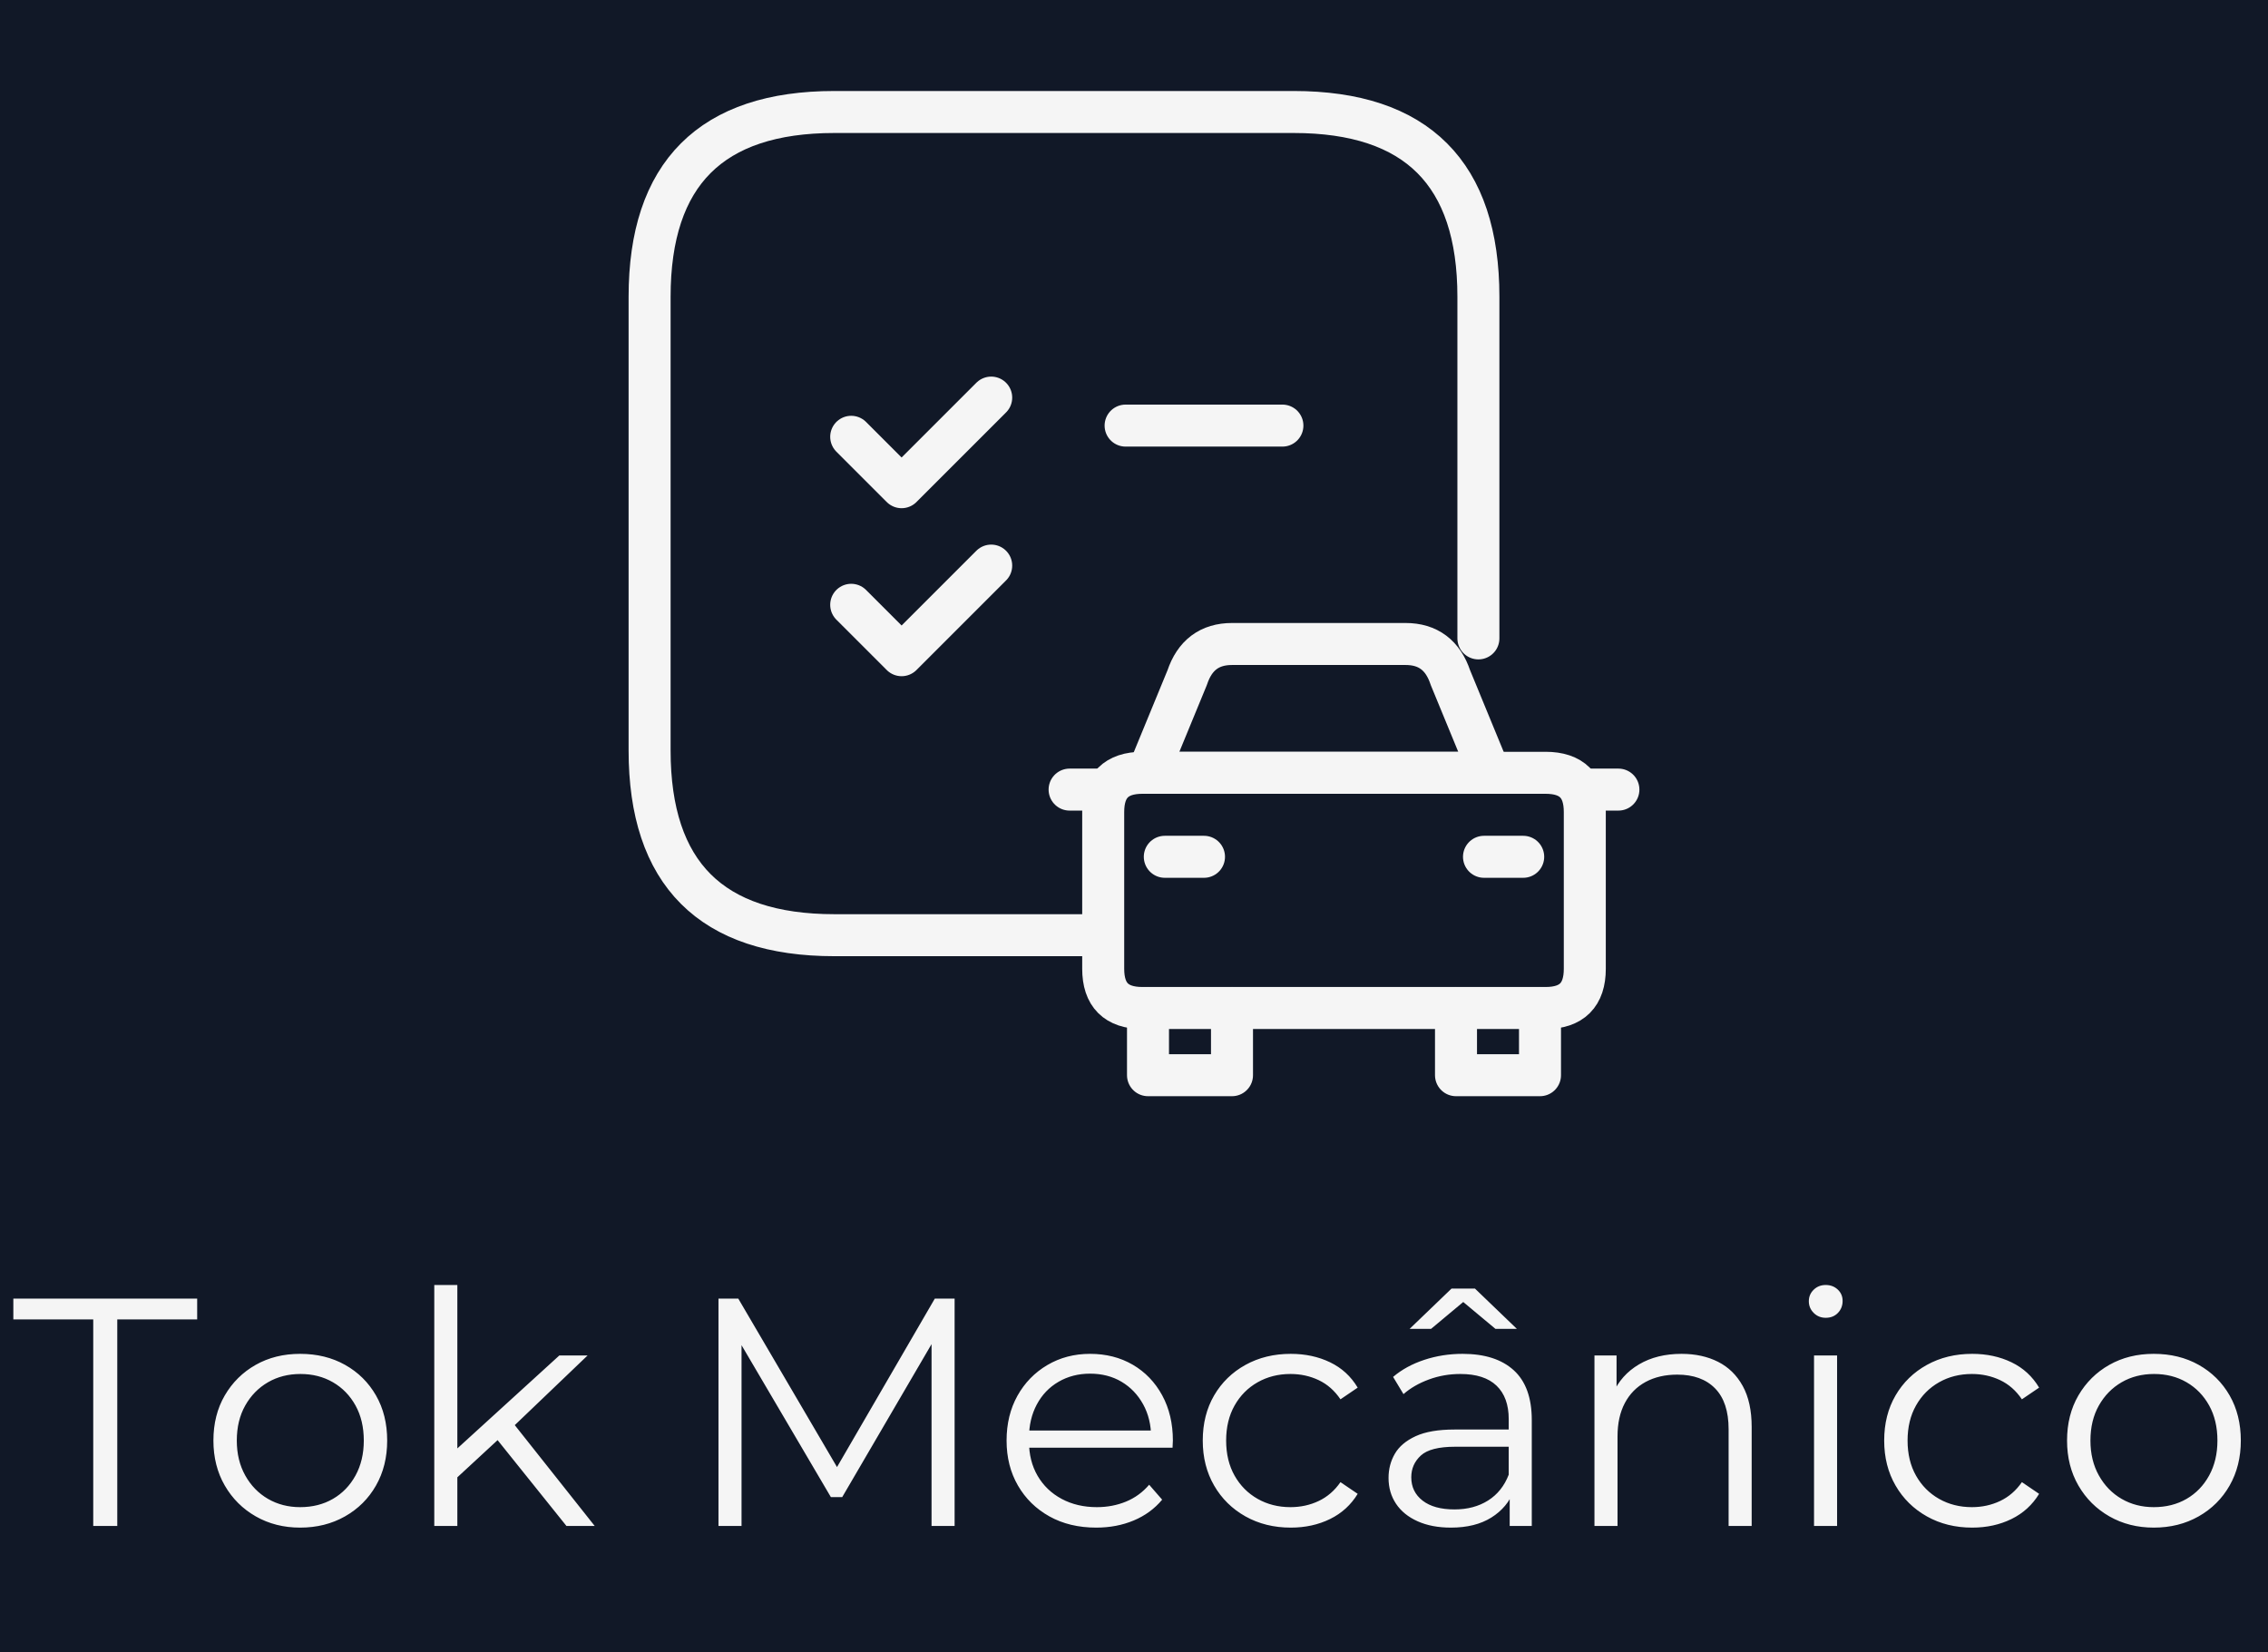
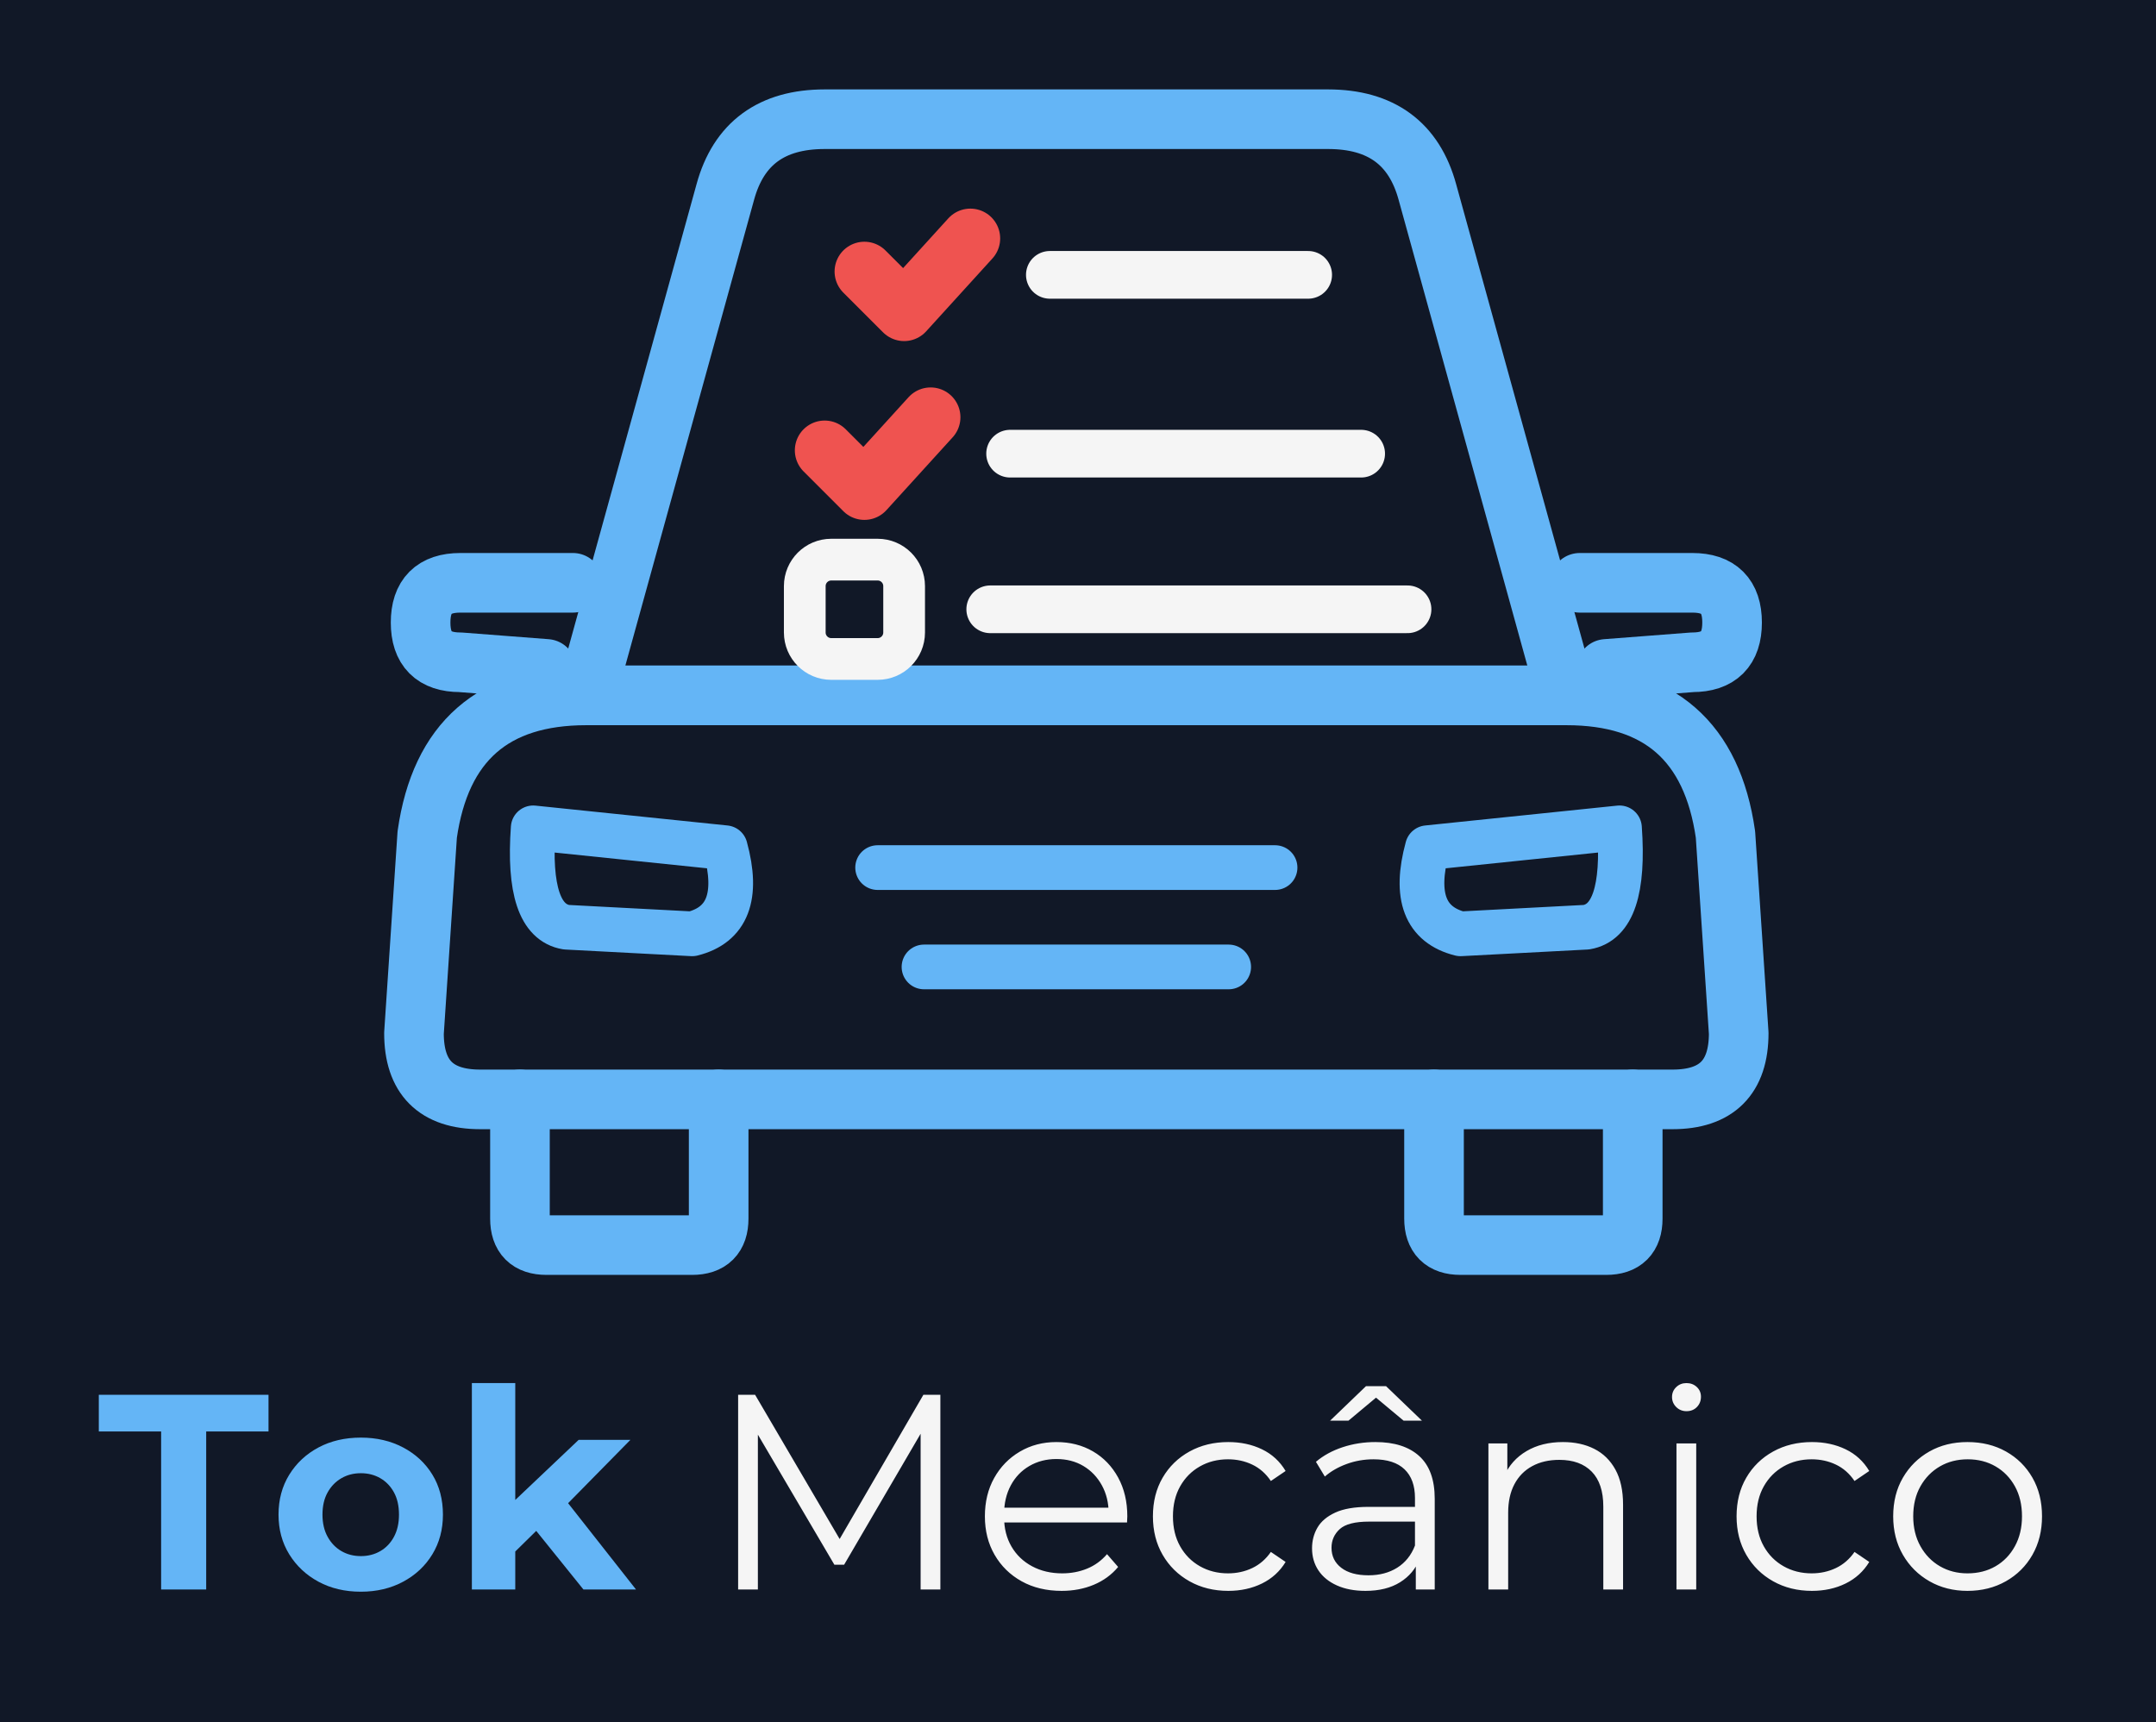
- <svg xmlns="http://www.w3.org/2000/svg" viewBox="-140 0 810 590">
+ <svg xmlns="http://www.w3.org/2000/svg" viewBox="-69 60 651 520">
  <rect x="-2000" y="-2000" width="6000" height="6000" fill="#111827" />
-   <g fill="none" stroke="#F5F5F5" stroke-width="15" stroke-linecap="round" stroke-linejoin="round">
-     <path d="M 253 334 L 158 334 Q 92 334 92 268 L 92 106 Q 92 40 158 40 L 322 40 Q 388 40 388 106 L 388 228" />
-     <path d="M 164 156 L 182 174 L 214 142" />
-     <path d="M 262 152 L 318 152" />
-     <path d="M 164 216 L 182 234 L 214 202" />
-     <path d="M 300 230 L 362 230 Q 374 230 378 242 L 392 276 L 270 276 L 284 242 Q 288 230 300 230 Z" fill="#111827" />
-     <path d="M 268 276 L 412 276 Q 426 276 426 290 L 426 346 Q 426 360 412 360 L 268 360 Q 254 360 254 346 L 254 290 Q 254 276 268 276 Z" fill="#111827" />
-     <path d="M 254 282 L 242 282 M 426 282 L 438 282" />
-     <path d="M 270 360 L 270 384 L 300 384 L 300 360" />
-     <path d="M 380 360 L 380 384 L 410 384 L 410 360" />
-     <path d="M 276 306 L 290 306 M 390 306 L 404 306" />
+   <g fill="none" stroke="#64B5F6" stroke-width="18" stroke-linecap="round" stroke-linejoin="round">
+     <path d="M 150 118 Q 156 96 180 96 L 332 96 Q 356 96 362 118 L 404 270 L 108 270 Z" />
+     <path d="M 104 236 L 70 236 Q 58 236 58 248 Q 58 260 70 260 L 96 262" />
+     <path d="M 408 236 L 442 236 Q 454 236 454 248 Q 454 260 442 260 L 416 262" />
+     <path d="M 108 270 L 404 270 Q 446 270 452 312 L 456 372 Q 456 392 436 392 L 76 392 Q 56 392 56 372 L 60 312 Q 66 270 108 270 Z" />
+     <path d="M 92 310 L 150 316 Q 156 338 140 342 L 102 340 Q 90 338 92 310 Z" stroke-width="13.5" />
+     <path d="M 420 310 L 362 316 Q 356 338 372 342 L 410 340 Q 422 338 420 310 Z" stroke-width="13.5" />
+     <path d="M 196 322 L 316 322 M 210 352 L 302 352" stroke-width="13.5" />
+     <path d="M 88 392 L 88 428 Q 88 436 96 436 L 140 436 Q 148 436 148 428 L 148 392" />
+     <path d="M 364 392 L 364 428 Q 364 436 372 436 L 416 436 Q 424 436 424 428 L 424 392" />
  </g>
-   <path transform="translate(-135.7 545)" d="M29.0 0.0V-73.776H0.464V-81.2H66.12V-73.776H37.584V0.0Z M102.892 0.58Q94.076 0.58 87.058 -3.422Q80.04 -7.424 75.98 -14.442Q71.92 -21.46 71.92 -30.508Q71.92 -39.672 75.98 -46.632Q80.04 -53.592 87.0 -57.536Q93.96 -61.48 102.892 -61.48Q111.94 -61.48 118.958 -57.536Q125.976 -53.592 129.978 -46.632Q133.98 -39.672 133.98 -30.508Q133.98 -21.46 129.978 -14.442Q125.976 -7.424 118.9 -3.422Q111.824 0.58 102.892 0.58ZM102.892 -6.728Q109.504 -6.728 114.608 -9.686Q119.712 -12.644 122.67 -18.038Q125.628 -23.432 125.628 -30.508Q125.628 -37.7 122.67 -43.036Q119.712 -48.372 114.608 -51.33Q109.504 -54.288 103.008 -54.288Q96.512 -54.288 91.408 -51.33Q86.304 -48.372 83.288 -43.036Q80.272 -37.7 80.272 -30.508Q80.272 -23.432 83.288 -18.038Q86.304 -12.644 91.408 -9.686Q96.512 -6.728 102.892 -6.728Z M157.296 -15.776 157.528 -26.332 195.46 -60.9H205.552L178.756 -35.264L174.116 -31.32ZM150.8 0.0V-86.072H159.036V0.0ZM198.012 0.0 172.608 -31.668 177.944 -38.048 208.104 0.0Z  M252.3 0.0V-81.2H259.376L296.496 -17.864H292.784L329.556 -81.2H336.632V0.0H328.396V-68.324H330.368L296.496 -10.324H292.436L258.332 -68.324H260.536V0.0Z M387.208 0.58Q377.696 0.58 370.504 -3.422Q363.312 -7.424 359.252 -14.442Q355.192 -21.46 355.192 -30.508Q355.192 -39.556 359.078 -46.516Q362.964 -53.476 369.75 -57.478Q376.536 -61.48 385.004 -61.48Q393.588 -61.48 400.258 -57.594Q406.928 -53.708 410.756 -46.69Q414.584 -39.672 414.584 -30.508Q414.584 -29.928 414.526 -29.29Q414.468 -28.652 414.468 -27.956H361.456V-34.104H410.06L406.812 -31.668Q406.812 -38.28 403.97 -43.442Q401.128 -48.604 396.256 -51.504Q391.384 -54.404 385.004 -54.404Q378.74 -54.404 373.752 -51.504Q368.764 -48.604 365.98 -43.384Q363.196 -38.164 363.196 -31.436V-30.16Q363.196 -23.2 366.27 -17.922Q369.344 -12.644 374.854 -9.686Q380.364 -6.728 387.44 -6.728Q393.008 -6.728 397.822 -8.7Q402.636 -10.672 406.116 -14.732L410.756 -9.396Q406.696 -4.524 400.606 -1.972Q394.516 0.58 387.208 0.58Z M456.692 0.58Q447.644 0.58 440.51 -3.422Q433.376 -7.424 429.316 -14.442Q425.256 -21.46 425.256 -30.508Q425.256 -39.672 429.316 -46.632Q433.376 -53.592 440.51 -57.536Q447.644 -61.48 456.692 -61.48Q464.464 -61.48 470.728 -58.464Q476.992 -55.448 480.588 -49.416L474.44 -45.24Q471.308 -49.88 466.668 -52.084Q462.028 -54.288 456.576 -54.288Q450.08 -54.288 444.86 -51.33Q439.64 -48.372 436.624 -43.036Q433.608 -37.7 433.608 -30.508Q433.608 -23.316 436.624 -17.98Q439.64 -12.644 444.86 -9.686Q450.08 -6.728 456.576 -6.728Q462.028 -6.728 466.668 -8.932Q471.308 -11.136 474.44 -15.66L480.588 -11.484Q476.992 -5.568 470.728 -2.494Q464.464 0.58 456.692 0.58Z M534.876 0.0V-13.456L534.528 -15.66V-38.164Q534.528 -45.936 530.178 -50.112Q525.828 -54.288 517.244 -54.288Q511.328 -54.288 505.992 -52.316Q500.656 -50.344 496.944 -47.096L493.232 -53.244Q497.872 -57.188 504.368 -59.334Q510.864 -61.48 518.056 -61.48Q529.888 -61.48 536.326 -55.622Q542.764 -49.764 542.764 -37.816V0.0ZM513.88 0.58Q507.036 0.58 501.99 -1.682Q496.944 -3.944 494.276 -7.946Q491.608 -11.948 491.608 -17.168Q491.608 -21.924 493.87 -25.81Q496.132 -29.696 501.294 -32.074Q506.456 -34.452 515.156 -34.452H536.152V-28.304H515.388Q506.572 -28.304 503.15 -25.172Q499.728 -22.04 499.728 -17.4Q499.728 -12.18 503.788 -9.048Q507.848 -5.916 515.156 -5.916Q522.116 -5.916 527.162 -9.106Q532.208 -12.296 534.528 -18.328L536.384 -12.644Q534.064 -6.612 528.322 -3.016Q522.58 0.58 513.88 0.58ZM499.148 -70.412 514.112 -84.796H522.464L537.428 -70.412H529.772L515.04 -82.708H521.536L506.804 -70.412Z M565.152 0.0V-60.9H573.04V-44.196L571.764 -47.328Q574.664 -53.94 581.044 -57.71Q587.424 -61.48 596.24 -61.48Q603.664 -61.48 609.29 -58.638Q614.916 -55.796 618.106 -49.996Q621.296 -44.196 621.296 -35.38V0.0H613.06V-34.568Q613.06 -44.196 608.246 -49.126Q603.432 -54.056 594.732 -54.056Q588.236 -54.056 583.422 -51.446Q578.608 -48.836 575.998 -43.906Q573.388 -38.976 573.388 -32.016V0.0Z M643.568 0.0V-60.9H651.804V0.0ZM647.744 -74.356Q645.192 -74.356 643.452 -76.096Q641.712 -77.836 641.712 -80.272Q641.712 -82.708 643.452 -84.39Q645.192 -86.072 647.744 -86.072Q650.296 -86.072 652.036 -84.448Q653.776 -82.824 653.776 -80.388Q653.776 -77.836 652.094 -76.096Q650.412 -74.356 647.744 -74.356Z M700.06 0.58Q691.012 0.58 683.878 -3.422Q676.744 -7.424 672.684 -14.442Q668.624 -21.46 668.624 -30.508Q668.624 -39.672 672.684 -46.632Q676.744 -53.592 683.878 -57.536Q691.012 -61.48 700.06 -61.48Q707.832 -61.48 714.096 -58.464Q720.36 -55.448 723.956 -49.416L717.808 -45.24Q714.676 -49.88 710.036 -52.084Q705.396 -54.288 699.944 -54.288Q693.448 -54.288 688.228 -51.33Q683.008 -48.372 679.992 -43.036Q676.976 -37.7 676.976 -30.508Q676.976 -23.316 679.992 -17.98Q683.008 -12.644 688.228 -9.686Q693.448 -6.728 699.944 -6.728Q705.396 -6.728 710.036 -8.932Q714.676 -11.136 717.808 -15.66L723.956 -11.484Q720.36 -5.568 714.096 -2.494Q707.832 0.58 700.06 0.58Z M764.904 0.58Q756.088 0.58 749.07 -3.422Q742.052 -7.424 737.992 -14.442Q733.932 -21.46 733.932 -30.508Q733.932 -39.672 737.992 -46.632Q742.052 -53.592 749.012 -57.536Q755.972 -61.48 764.904 -61.48Q773.952 -61.48 780.97 -57.536Q787.988 -53.592 791.99 -46.632Q795.992 -39.672 795.992 -30.508Q795.992 -21.46 791.99 -14.442Q787.988 -7.424 780.912 -3.422Q773.836 0.58 764.904 0.58ZM764.904 -6.728Q771.516 -6.728 776.62 -9.686Q781.724 -12.644 784.682 -18.038Q787.64 -23.432 787.64 -30.508Q787.64 -37.7 784.682 -43.036Q781.724 -48.372 776.62 -51.33Q771.516 -54.288 765.02 -54.288Q758.524 -54.288 753.42 -51.33Q748.316 -48.372 745.3 -43.036Q742.284 -37.7 742.284 -30.508Q742.284 -23.432 745.3 -18.038Q748.316 -12.644 753.42 -9.686Q758.524 -6.728 764.904 -6.728Z" fill="#F5F5F5" />
+   <g transform="translate(8 0)" fill="none" stroke="#F5F5F5" stroke-width="18" stroke-linecap="round" stroke-linejoin="round">
+     <path d="M 184 142 L 196 154 L 216 132" stroke="#EF5350" />
+     <path d="M 240 143 L 318 143" stroke-width="14.4" />
+     <path d="M 172 196 L 184 208 L 204 186" stroke="#EF5350" />
+     <path d="M 228 197 L 334 197" stroke-width="14.4" />
+     <rect x="166" y="229" width="30" height="30" rx="8" stroke-width="12.6" />
+     <path d="M 222 244 L 348 244" stroke-width="14.4" />
+   </g>
+   <path transform="translate(-39.5 540)" d="M19.152 0.0V-47.712H0.336V-58.8H51.576V-47.712H32.76V0.0Z M79.464 0.672Q72.24 0.672 66.654 -2.352Q61.068 -5.376 57.834 -10.626Q54.6 -15.876 54.6 -22.596Q54.6 -29.4 57.834 -34.65Q61.068 -39.9 66.654 -42.882Q72.24 -45.864 79.464 -45.864Q86.604 -45.864 92.232 -42.882Q97.86 -39.9 101.052 -34.692Q104.244 -29.484 104.244 -22.596Q104.244 -15.876 101.052 -10.626Q97.86 -5.376 92.232 -2.352Q86.604 0.672 79.464 0.672ZM79.464 -10.08Q82.74 -10.08 85.344 -11.592Q87.948 -13.104 89.46 -15.918Q90.972 -18.732 90.972 -22.596Q90.972 -26.544 89.46 -29.316Q87.948 -32.088 85.344 -33.6Q82.74 -35.112 79.464 -35.112Q76.188 -35.112 73.584 -33.6Q70.98 -32.088 69.426 -29.316Q67.872 -26.544 67.872 -22.596Q67.872 -18.732 69.426 -15.918Q70.98 -13.104 73.584 -11.592Q76.188 -10.08 79.464 -10.08Z M123.816 -9.24 124.152 -25.2 145.236 -45.192H160.86L140.616 -24.612L133.812 -19.068ZM112.98 0.0V-62.328H126.084V0.0ZM146.664 0.0 131.376 -18.984 139.608 -29.148 162.54 0.0Z" fill="#64B5F6" />
+   <path transform="translate(144.3 540)" d="M9.576 0.0V-58.8H14.7L41.58 -12.936H38.892L65.52 -58.8H70.644V0.0H64.68V-49.476H66.108L41.58 -7.476H38.64L13.944 -49.476H15.54V0.0Z M107.268 0.42Q100.38 0.42 95.172 -2.478Q89.964 -5.376 87.024 -10.458Q84.084 -15.54 84.084 -22.092Q84.084 -28.644 86.898 -33.684Q89.712 -38.724 94.626 -41.622Q99.54 -44.52 105.672 -44.52Q111.888 -44.52 116.718 -41.706Q121.548 -38.892 124.32 -33.81Q127.092 -28.728 127.092 -22.092Q127.092 -21.672 127.05 -21.21Q127.008 -20.748 127.008 -20.244H88.62V-24.696H123.816L121.464 -22.932Q121.464 -27.72 119.406 -31.458Q117.348 -35.196 113.82 -37.296Q110.292 -39.396 105.672 -39.396Q101.136 -39.396 97.524 -37.296Q93.912 -35.196 91.896 -31.416Q89.88 -27.636 89.88 -22.764V-21.84Q89.88 -16.8 92.106 -12.978Q94.332 -9.156 98.322 -7.014Q102.312 -4.872 107.436 -4.872Q111.468 -4.872 114.954 -6.3Q118.44 -7.728 120.96 -10.668L124.32 -6.804Q121.38 -3.276 116.97 -1.428Q112.56 0.42 107.268 0.42Z M157.584 0.42Q151.032 0.42 145.866 -2.478Q140.7 -5.376 137.76 -10.458Q134.82 -15.54 134.82 -22.092Q134.82 -28.728 137.76 -33.768Q140.7 -38.808 145.866 -41.664Q151.032 -44.52 157.584 -44.52Q163.212 -44.52 167.748 -42.336Q172.284 -40.152 174.888 -35.784L170.436 -32.76Q168.168 -36.12 164.808 -37.716Q161.448 -39.312 157.5 -39.312Q152.796 -39.312 149.016 -37.17Q145.236 -35.028 143.052 -31.164Q140.868 -27.3 140.868 -22.092Q140.868 -16.884 143.052 -13.02Q145.236 -9.156 149.016 -7.014Q152.796 -4.872 157.5 -4.872Q161.448 -4.872 164.808 -6.468Q168.168 -8.064 170.436 -11.34L174.888 -8.316Q172.284 -4.032 167.748 -1.806Q163.212 0.42 157.584 0.42Z M214.2 0.0V-9.744L213.948 -11.34V-27.636Q213.948 -33.264 210.798 -36.288Q207.648 -39.312 201.432 -39.312Q197.148 -39.312 193.284 -37.884Q189.42 -36.456 186.732 -34.104L184.044 -38.556Q187.404 -41.412 192.108 -42.966Q196.812 -44.52 202.02 -44.52Q210.588 -44.52 215.25 -40.278Q219.912 -36.036 219.912 -27.384V0.0ZM198.996 0.42Q194.04 0.42 190.386 -1.218Q186.732 -2.856 184.8 -5.754Q182.868 -8.652 182.868 -12.432Q182.868 -15.876 184.506 -18.69Q186.144 -21.504 189.882 -23.226Q193.62 -24.948 199.92 -24.948H215.124V-20.496H200.088Q193.704 -20.496 191.226 -18.228Q188.748 -15.96 188.748 -12.6Q188.748 -8.82 191.688 -6.552Q194.628 -4.284 199.92 -4.284Q204.96 -4.284 208.614 -6.594Q212.268 -8.904 213.948 -13.272L215.292 -9.156Q213.612 -4.788 209.454 -2.184Q205.296 0.42 198.996 0.42ZM188.328 -50.988 199.164 -61.404H205.212L216.048 -50.988H210.504L199.836 -59.892H204.54L193.872 -50.988Z M236.124 0.0V-44.1H241.836V-32.004L240.912 -34.272Q243.012 -39.06 247.632 -41.79Q252.252 -44.52 258.636 -44.52Q264.012 -44.52 268.086 -42.462Q272.16 -40.404 274.47 -36.204Q276.78 -32.004 276.78 -25.62V0.0H270.816V-25.032Q270.816 -32.004 267.33 -35.574Q263.844 -39.144 257.544 -39.144Q252.84 -39.144 249.354 -37.254Q245.868 -35.364 243.978 -31.794Q242.088 -28.224 242.088 -23.184V0.0Z M292.908 0.0V-44.1H298.872V0.0ZM295.932 -53.844Q294.084 -53.844 292.824 -55.104Q291.564 -56.364 291.564 -58.128Q291.564 -59.892 292.824 -61.11Q294.084 -62.328 295.932 -62.328Q297.78 -62.328 299.04 -61.152Q300.3 -59.976 300.3 -58.212Q300.3 -56.364 299.082 -55.104Q297.864 -53.844 295.932 -53.844Z M333.816 0.42Q327.264 0.42 322.098 -2.478Q316.932 -5.376 313.992 -10.458Q311.052 -15.54 311.052 -22.092Q311.052 -28.728 313.992 -33.768Q316.932 -38.808 322.098 -41.664Q327.264 -44.52 333.816 -44.52Q339.444 -44.52 343.98 -42.336Q348.516 -40.152 351.12 -35.784L346.668 -32.76Q344.4 -36.12 341.04 -37.716Q337.68 -39.312 333.732 -39.312Q329.028 -39.312 325.248 -37.17Q321.468 -35.028 319.284 -31.164Q317.1 -27.3 317.1 -22.092Q317.1 -16.884 319.284 -13.02Q321.468 -9.156 325.248 -7.014Q329.028 -4.872 333.732 -4.872Q337.68 -4.872 341.04 -6.468Q344.4 -8.064 346.668 -11.34L351.12 -8.316Q348.516 -4.032 343.98 -1.806Q339.444 0.42 333.816 0.42Z M380.772 0.42Q374.388 0.42 369.306 -2.478Q364.224 -5.376 361.284 -10.458Q358.344 -15.54 358.344 -22.092Q358.344 -28.728 361.284 -33.768Q364.224 -38.808 369.264 -41.664Q374.304 -44.52 380.772 -44.52Q387.324 -44.52 392.406 -41.664Q397.488 -38.808 400.386 -33.768Q403.284 -28.728 403.284 -22.092Q403.284 -15.54 400.386 -10.458Q397.488 -5.376 392.364 -2.478Q387.24 0.42 380.772 0.42ZM380.772 -4.872Q385.56 -4.872 389.256 -7.014Q392.952 -9.156 395.094 -13.062Q397.236 -16.968 397.236 -22.092Q397.236 -27.3 395.094 -31.164Q392.952 -35.028 389.256 -37.17Q385.56 -39.312 380.856 -39.312Q376.152 -39.312 372.456 -37.17Q368.76 -35.028 366.576 -31.164Q364.392 -27.3 364.392 -22.092Q364.392 -16.968 366.576 -13.062Q368.76 -9.156 372.456 -7.014Q376.152 -4.872 380.772 -4.872Z" fill="#F5F5F5" />
</svg>
